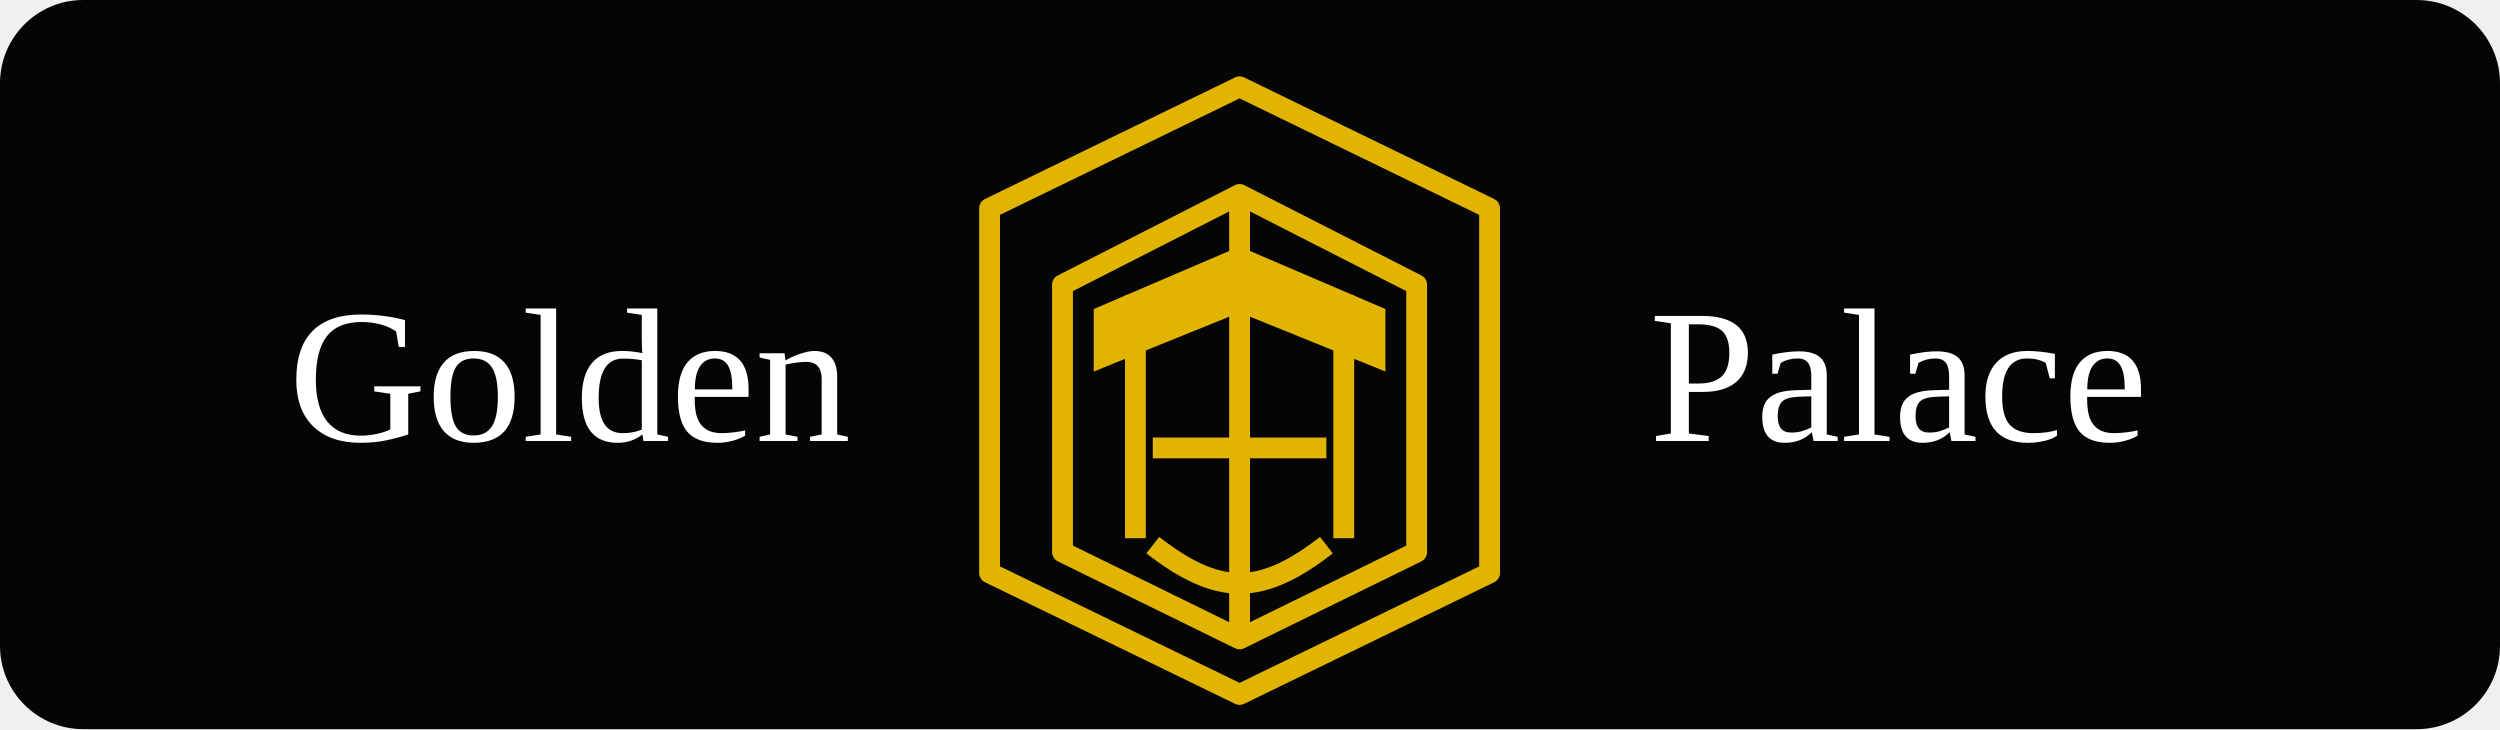
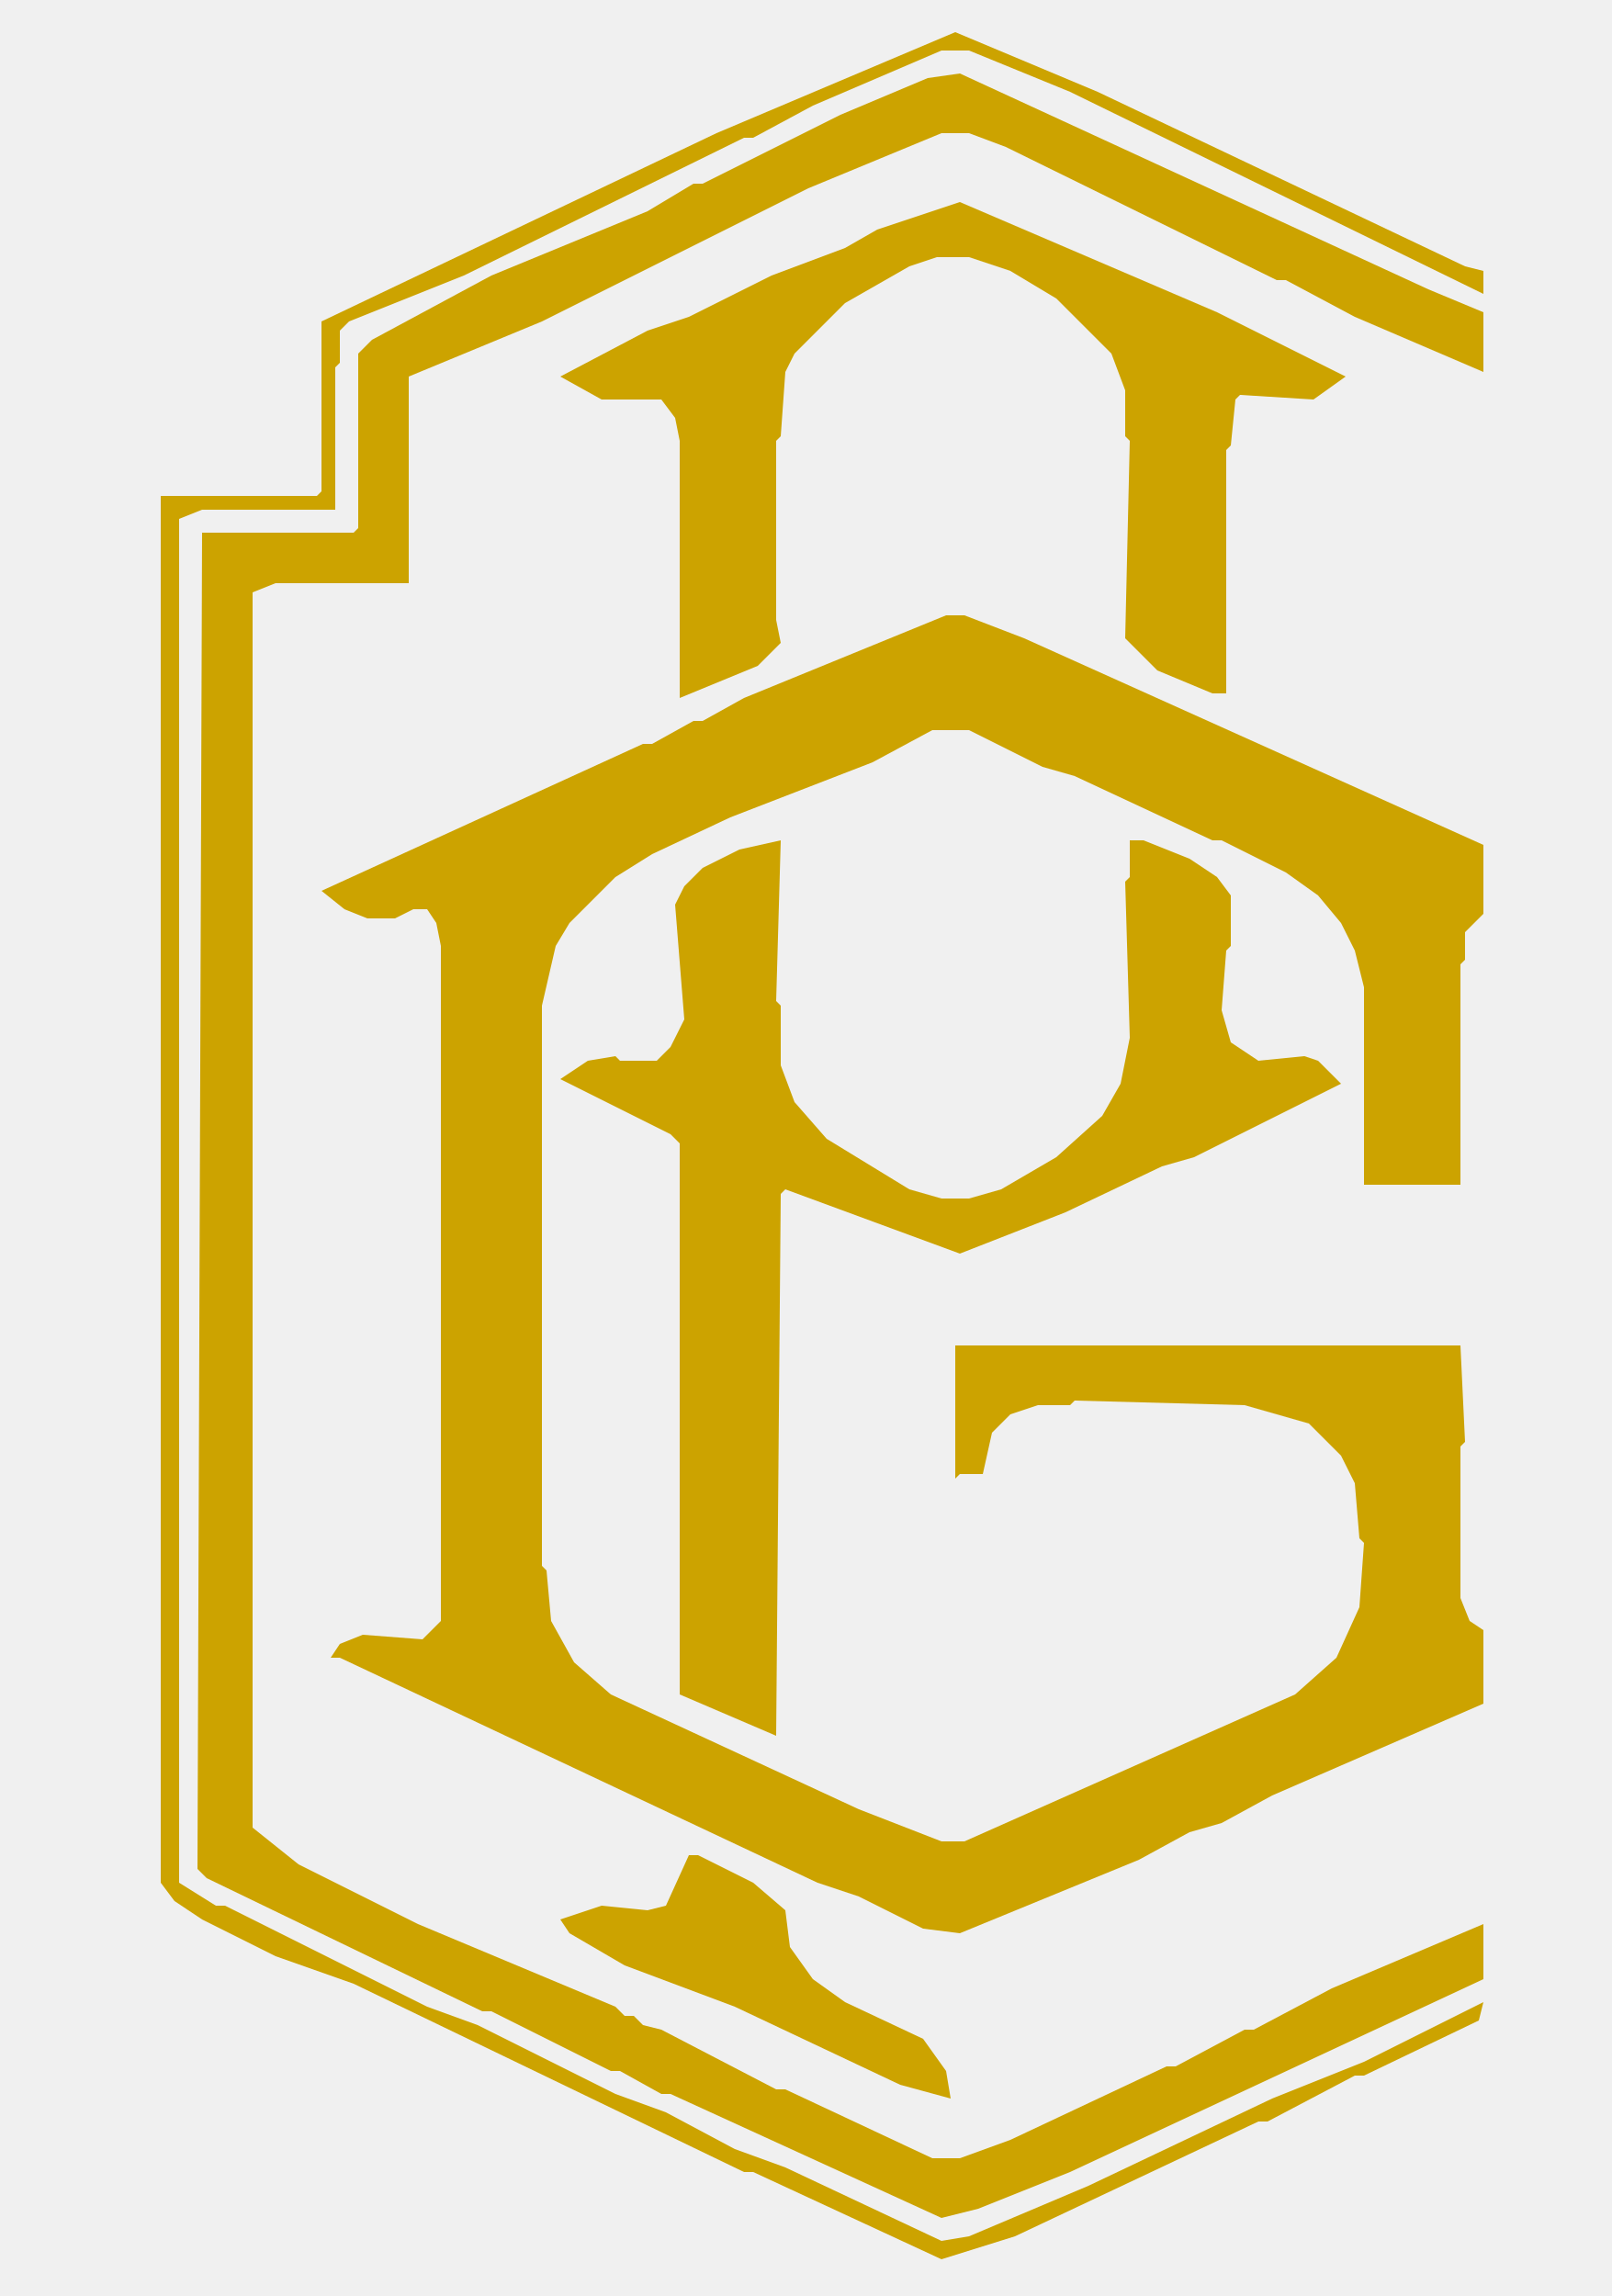
- <svg xmlns="http://www.w3.org/2000/svg" viewBox="0 0 720 210" role="img" aria-label="Golden Palace">
-   <rect width="720" height="210" rx="24" fill="#050505" />
-   <g transform="translate(275 25)" fill="none" stroke="#e0b400" stroke-width="6" stroke-linejoin="round">
-     <path d="M82 0 154 35v105l-72 35-72-35V35Z" />
-     <path d="M31 57 82 31l51 26v77l-51 25-51-25Z" />
-     <path d="M40 64 82 46l42 18v18L82 65 40 82Z" fill="#e0b400" stroke="none" />
-     <path d="M52 60v70M112 60v70M57 104h50M82 31v128" />
-     <path d="M57 132c9 7 17 11 25 11s16-4 25-11" />
-   </g>
-   <text x="245" y="127" fill="#ffffff" font-family="Georgia,Times New Roman,serif" font-size="55" text-anchor="end">Golden</text>
-   <text x="475" y="127" fill="#ffffff" font-family="Georgia,Times New Roman,serif" font-size="55">Palace</text>
+ <svg xmlns="http://www.w3.org/2000/svg" viewBox="0 0 351 500" role="img" aria-label="Golden Palace emblem">
+   <path d="M122 418 L124 421 L136 428 L160 437 L196 454 L207 457 L206 451 L201 444 L184 436 L177 431 L172 424 L171 416 L164 410 L152 404 L150 404 L145 415 L141 416 L131 415 Z M259 187 L249 183 L246 183 L246 191 L245 192 L246 226 L244 236 L240 243 L230 252 L218 259 L211 261 L205 261 L198 259 L180 248 L173 240 L170 232 L170 219 L169 218 L170 183 L161 185 L153 189 L149 193 L147 197 L149 222 L146 228 L143 231 L135 231 L134 230 L128 231 L122 235 L146 247 L148 249 L148 369 L169 378 L170 260 L171 259 L209 273 L232 264 L253 254 L260 252 L292 236 L287 231 L284 230 L274 231 L268 227 L266 220 L267 207 L268 206 L268 195 L265 191 Z M206 134 L162 152 L153 157 L151 157 L142 162 L140 162 L70 194 L75 198 L80 200 L86 200 L90 198 L93 198 L95 201 L96 206 L96 353 L92 357 L79 356 L74 358 L72 361 L74 361 L178 410 L187 413 L201 420 L209 421 L248 405 L259 399 L266 397 L277 391 L323 371 L323 355 L320 353 L318 348 L318 315 L319 314 L318 293 L208 293 L208 322 L209 321 L214 321 L216 312 L220 308 L226 306 L233 306 L234 305 L271 306 L285 310 L292 317 L295 323 L296 335 L297 336 L296 350 L291 361 L282 369 L210 401 L205 401 L187 394 L133 369 L125 362 L120 353 L119 342 L118 341 L118 219 L121 206 L124 201 L134 191 L142 186 L159 178 L190 166 L203 159 L211 159 L227 167 L234 169 L264 183 L266 183 L280 190 L287 195 L292 201 L295 207 L297 215 L297 258 L318 258 L318 210 L319 209 L319 203 L323 199 L323 184 L223 139 L210 134 Z M293 82 L265 68 L209 44 L191 50 L184 54 L168 60 L150 69 L141 72 L122 82 L131 87 L144 87 L147 91 L148 96 L148 152 L165 145 L170 140 L169 135 L169 96 L170 95 L171 81 L173 77 L184 66 L198 58 L204 56 L211 56 L220 59 L230 65 L242 77 L245 85 L245 95 L246 96 L245 139 L252 146 L264 151 L267 151 L267 98 L268 97 L269 87 L270 86 L286 87 Z M209 16 L202 17 L183 25 L153 40 L151 40 L141 46 L107 60 L81 74 L78 77 L78 115 L77 116 L44 116 L43 407 L45 409 L105 438 L107 438 L133 451 L135 451 L144 456 L146 456 L205 483 L213 481 L233 473 L323 431 L323 419 L290 433 L273 442 L271 442 L256 450 L254 450 L220 466 L209 470 L203 470 L171 455 L169 455 L144 442 L140 441 L138 439 L136 439 L134 437 L91 419 L65 406 L55 398 L55 129 L60 127 L89 127 L89 82 L118 70 L176 41 L205 29 L211 29 L219 32 L278 61 L280 61 L295 69 L323 81 L323 68 L311 63 Z M208 7 L156 29 L70 70 L70 107 L69 108 L35 108 L35 410 L38 414 L44 418 L60 426 L77 432 L162 473 L164 473 L205 492 L221 487 L274 462 L276 462 L295 452 L297 452 L322 440 L323 436 L297 449 L277 457 L237 476 L211 487 L205 488 L171 472 L160 468 L145 460 L134 456 L104 441 L93 437 L49 415 L47 415 L39 410 L39 113 L44 111 L73 111 L73 80 L74 79 L74 72 L76 70 L101 60 L162 30 L164 30 L177 23 L205 11 L211 11 L233 20 L323 64 L323 59 L319 58 L239 20 Z" fill="#CCA300" fill-rule="evenodd" clip-rule="evenodd" />
</svg>
